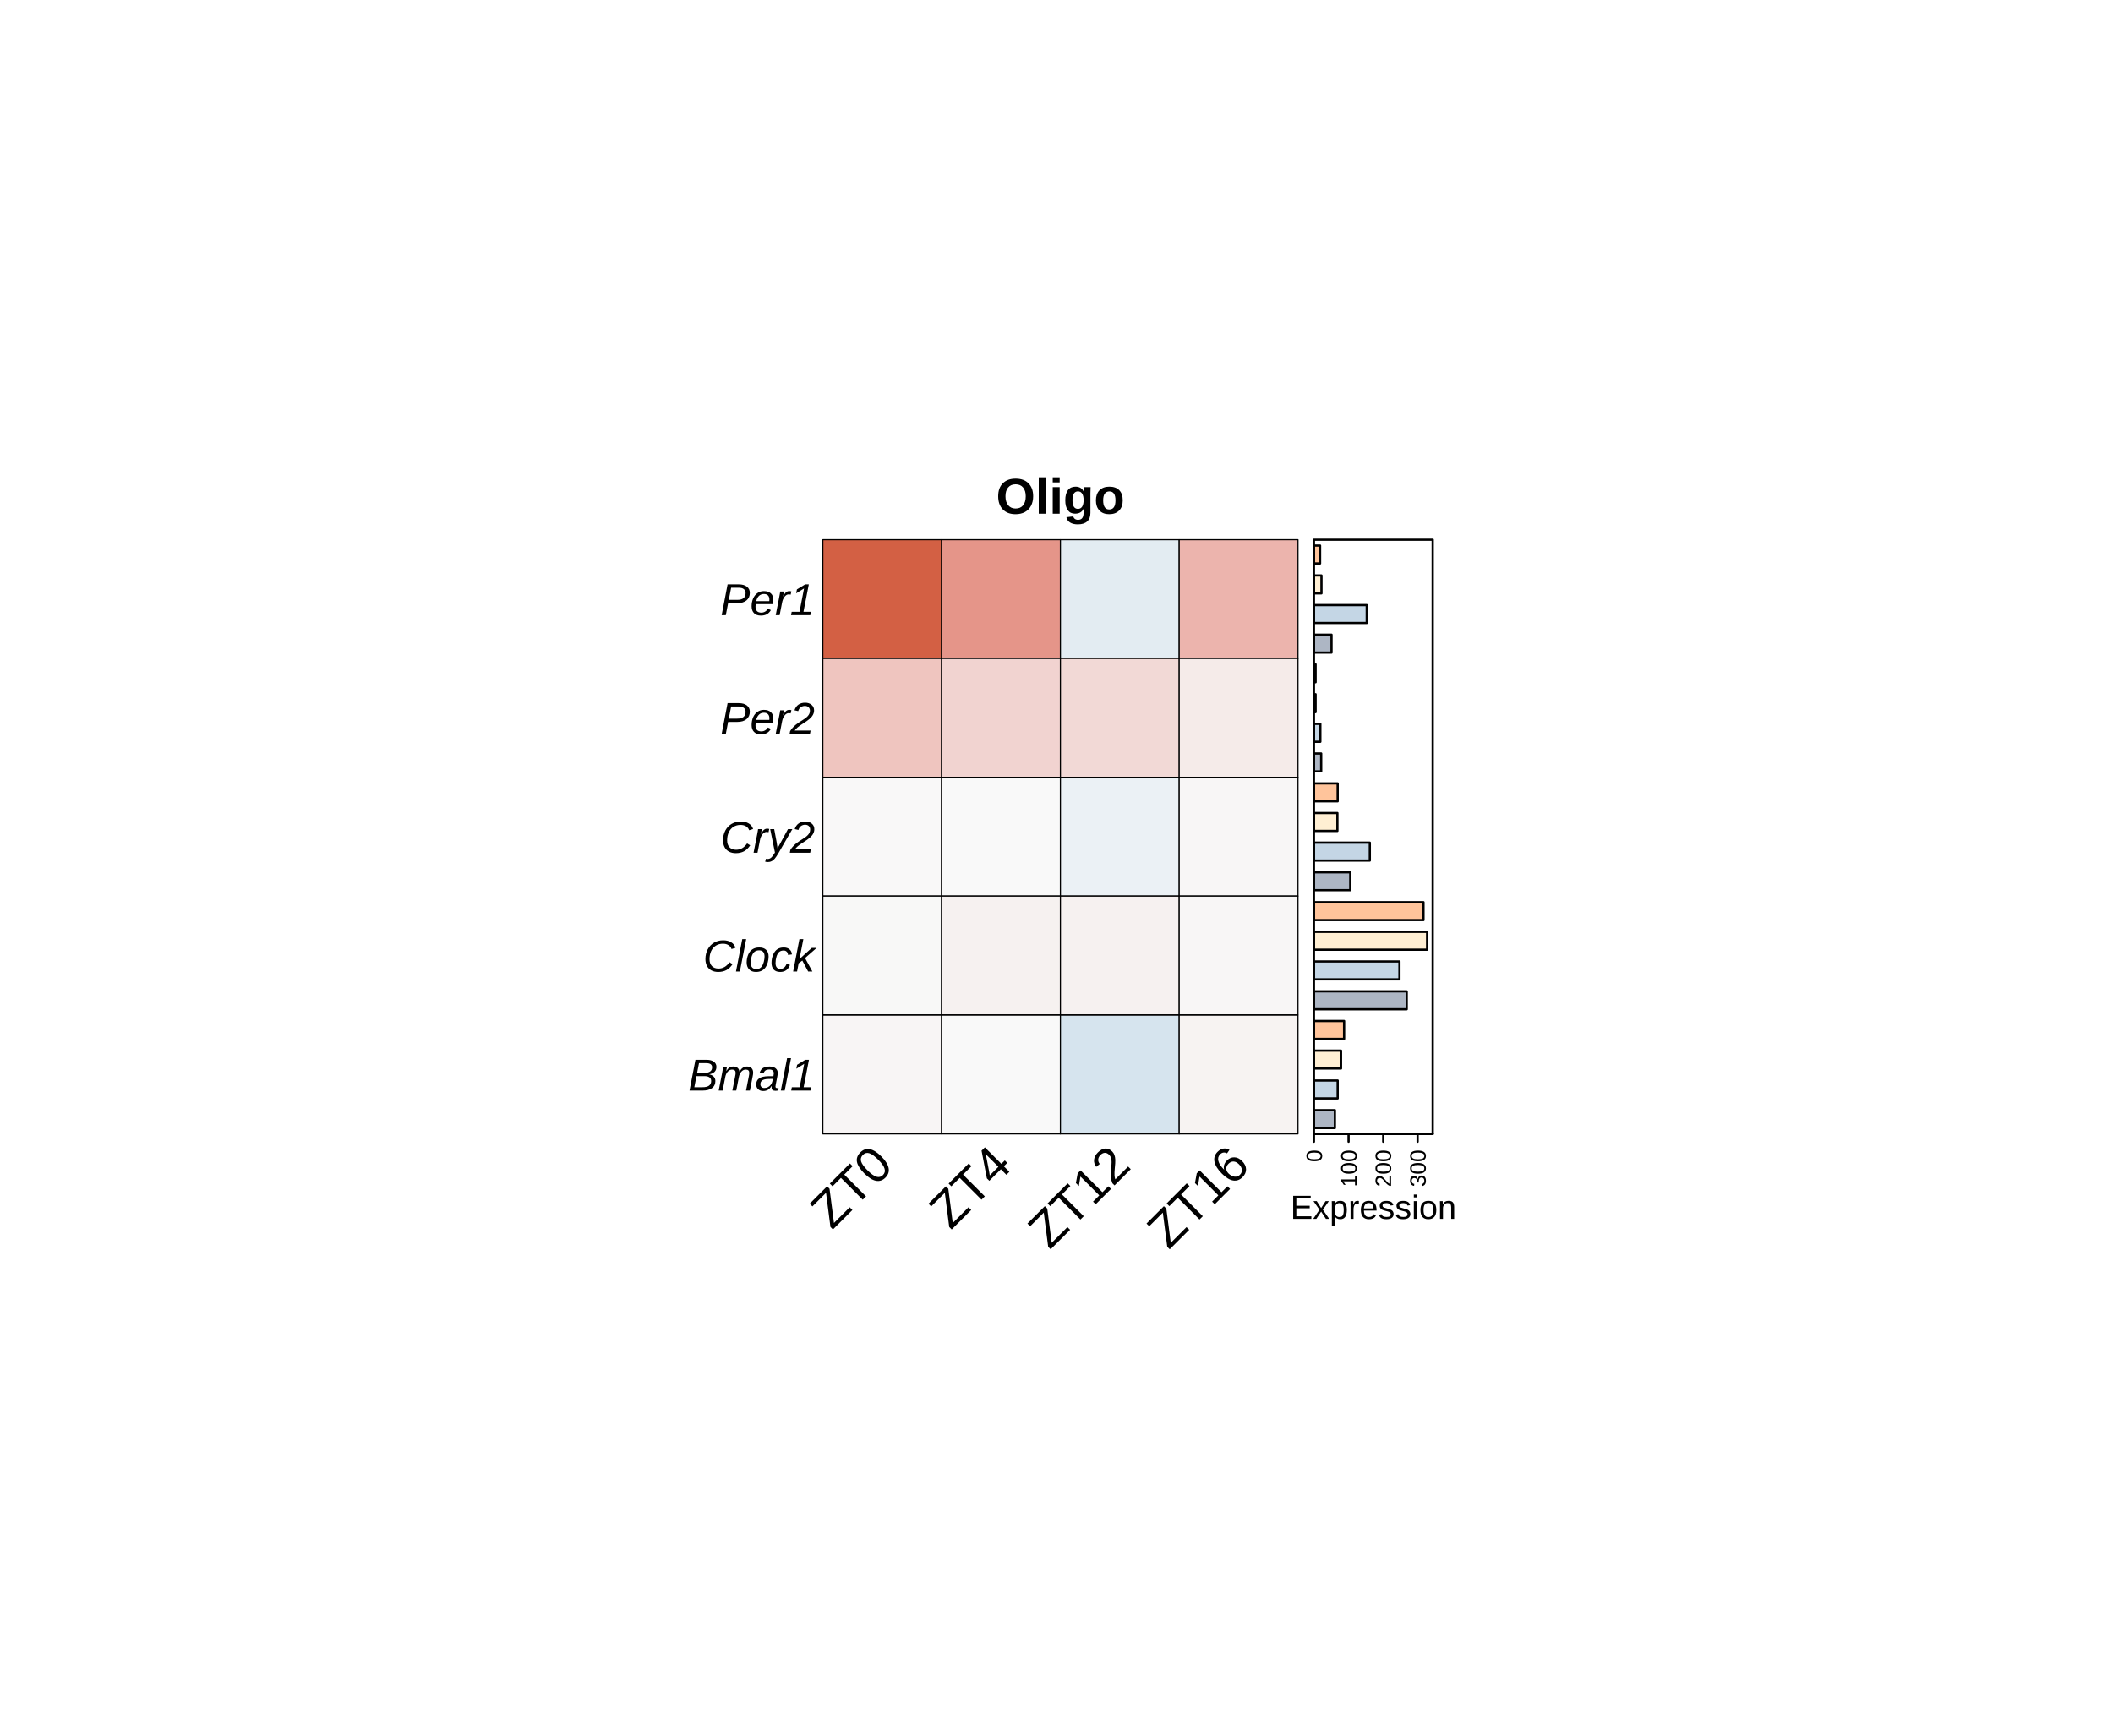
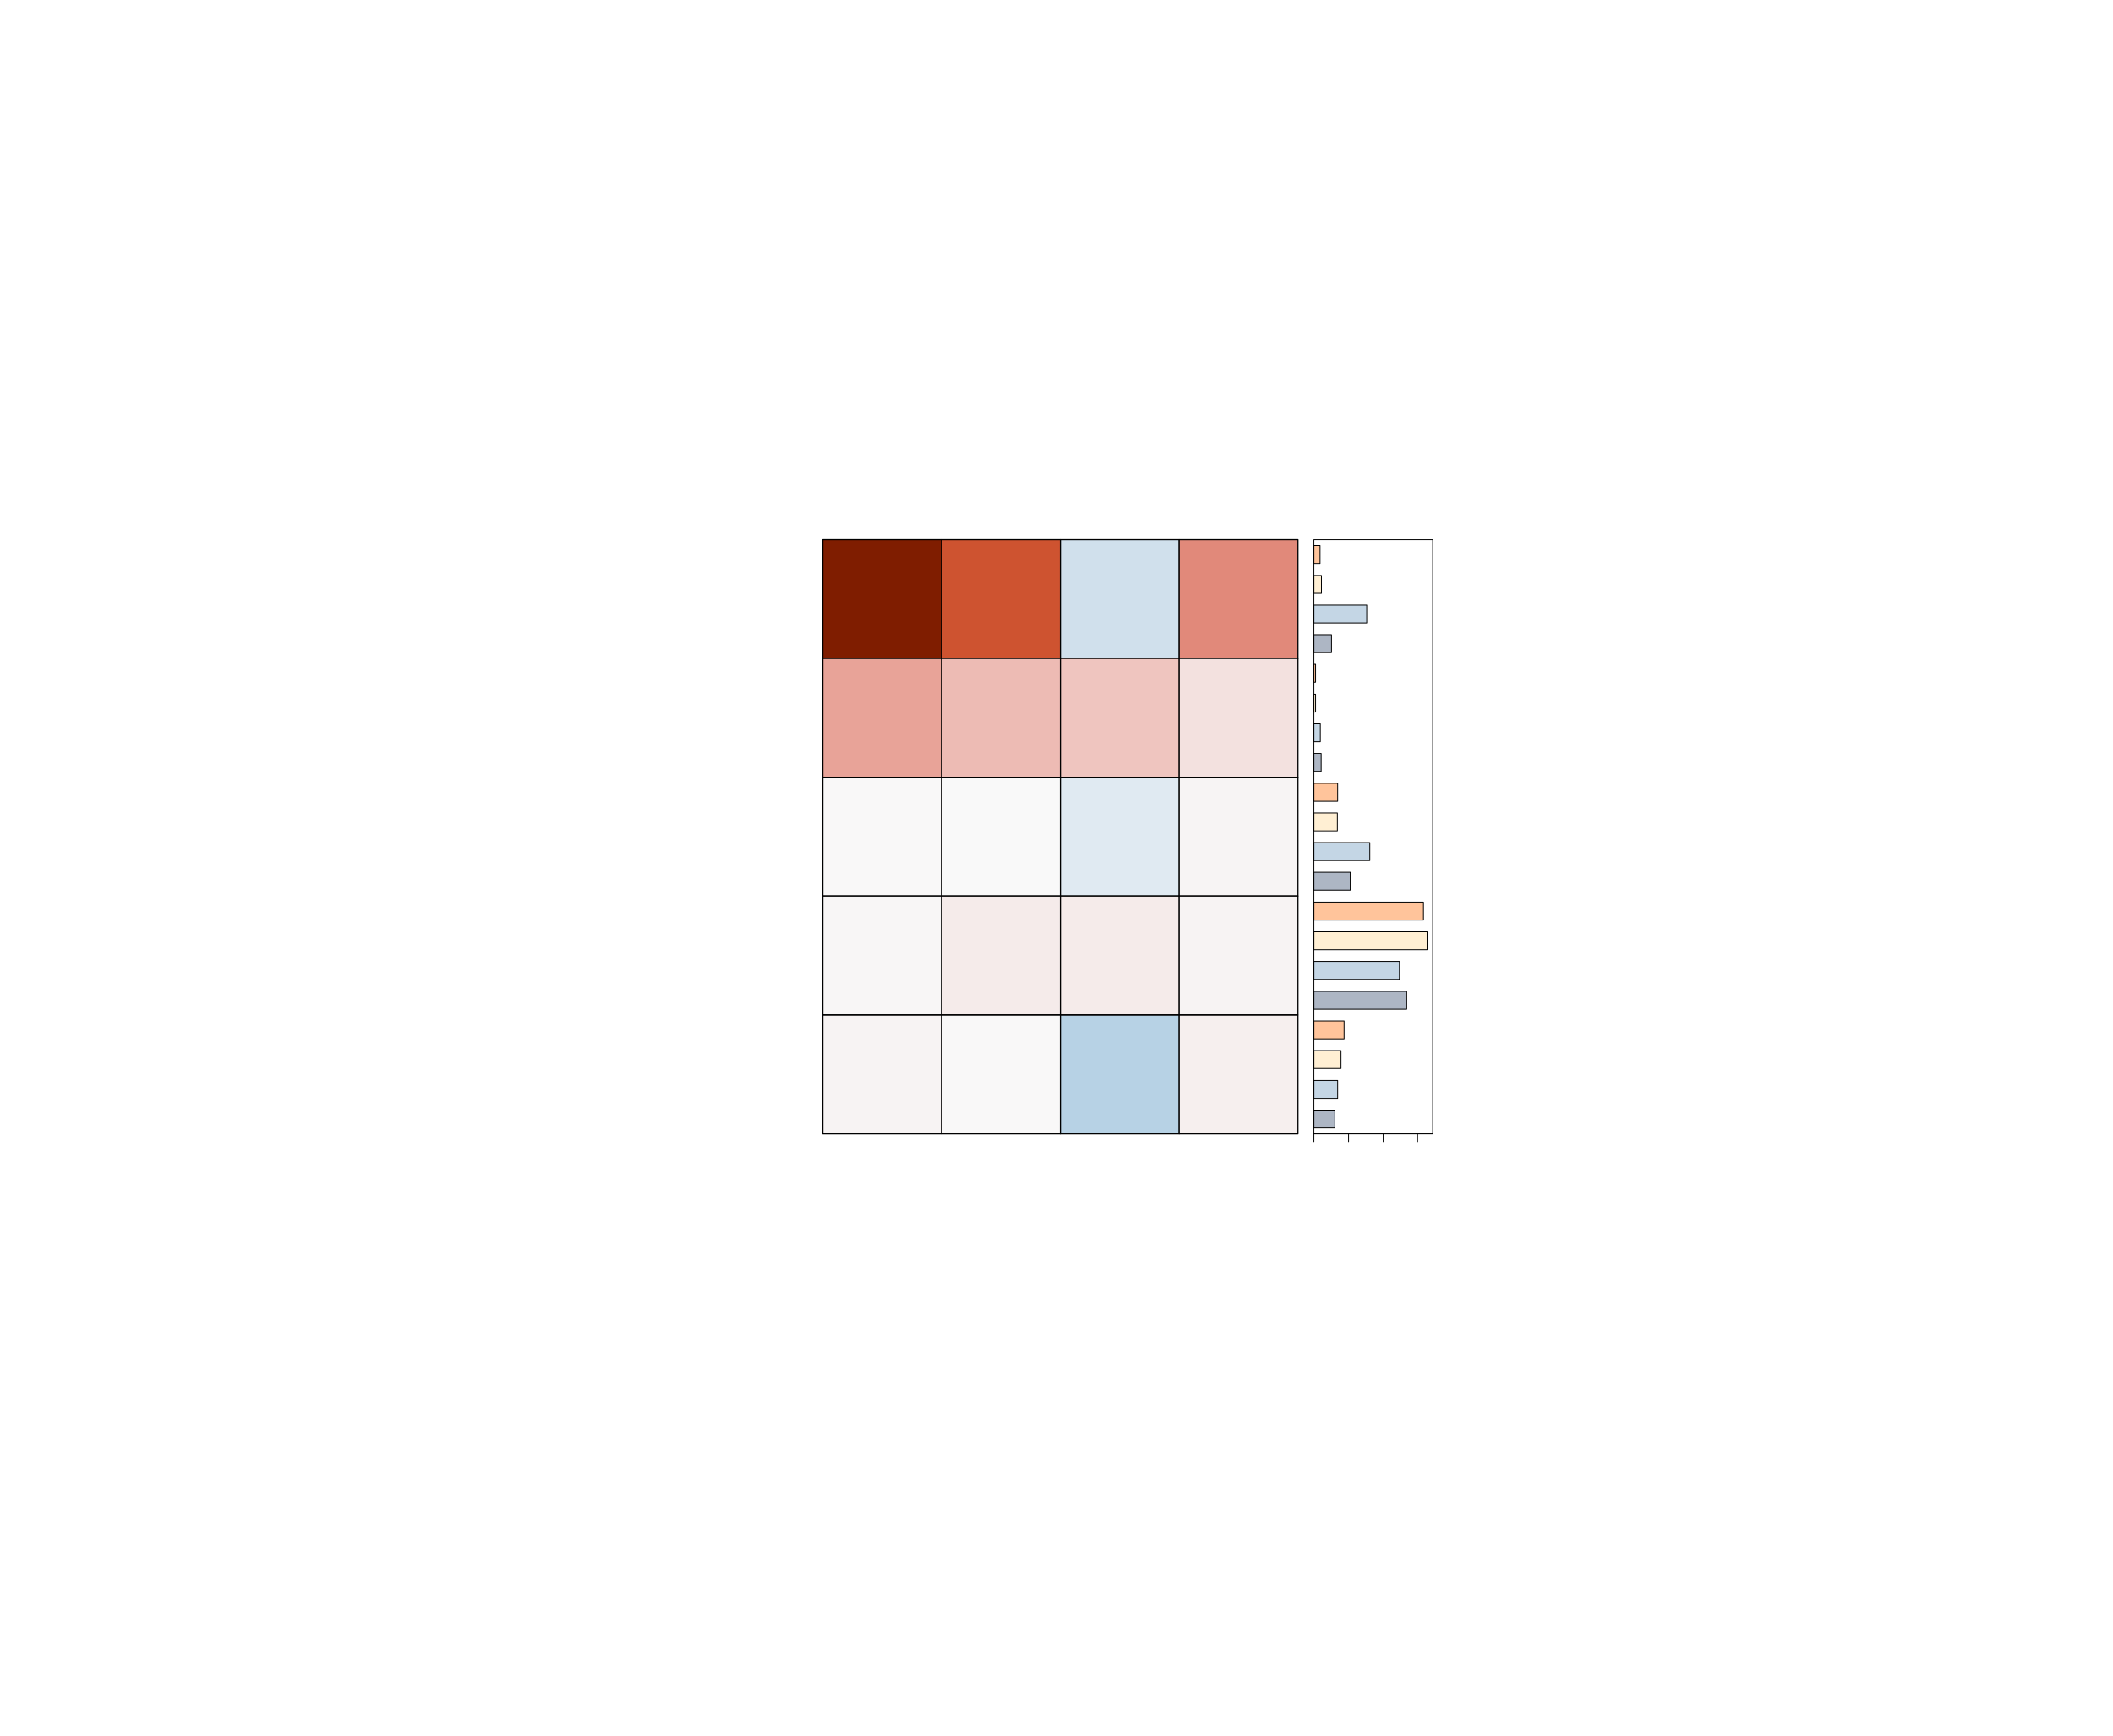
<svg xmlns="http://www.w3.org/2000/svg" id="Layer_1" version="1.1" viewBox="0 0 756 621">
  <defs>
    <style>
      .st0 {
-         font-family: Arial-BoldMT, Arial;
-         font-weight: 700;
+         fill: #edbbb4;
      }

-       .st0, .st1, .st2, .st3, .st4 {
-         isolation: isolate;
-       }
- 
-       .st0, .st3 {
-         font-size: 18px;
-       }
- 
-       .st5 {
-         fill: #ffc49b;
-       }
- 
-       .st5, .st6, .st7, .st8, .st9, .st10, .st11, .st12, .st13, .st14, .st15, .st16, .st17, .st18, .st19, .st20, .st21, .st22, .st23, .st24, .st25, .st26 {
+       .st0, .st1, .st2, .st3, .st4, .st5, .st6, .st7, .st8, .st9, .st10, .st11, .st12, .st13, .st14, .st15, .st16, .st17, .st18, .st19, .st20, .st21 {
        stroke: #000;
        stroke-linecap: round;
        stroke-linejoin: round;
      }

-       .st5, .st6, .st9, .st19, .st21 {
-         stroke-width: .8px;
+       .st0, .st1, .st2, .st6, .st7, .st8, .st10, .st11, .st12, .st13, .st15, .st16, .st17, .st18, .st19, .st20, .st21 {
+         stroke-width: .4px;
      }

      .st1 {
-         font-size: 8px;
+         fill: #f3e1df;
      }

-       .st1, .st2, .st3 {
-         font-family: ArialMT, Arial;
+       .st2 {
+         fill: #d0e0ec;
+       }
+ 
+       .st3 {
+         fill: #ffefd3;
+       }
+ 
+       .st3, .st4, .st5, .st9, .st14 {
+         stroke-width: .3px;
+       }
+ 
+       .st4 {
+         fill: #ffc49b;
+       }
+ 
+       .st5 {
+         fill: #c4d6e5;
      }

      .st6 {
-         fill: #ffefd3;
+         fill: #f9f9f9;
      }

      .st7 {
-         fill: #f8f8f7;
-       }
- 
-       .st7, .st8, .st10, .st11, .st12, .st13, .st14, .st15, .st16, .st17, .st18, .st20, .st22, .st23, .st24, .st25, .st26 {
-         stroke-width: .4px;
+         fill: #f7f3f3;
      }

      .st8 {
-         fill: #ecb4ad;
+         fill: #ce5330;
      }

      .st9 {
-         fill: #c4d6e5;
+         fill: none;
      }

      .st10 {
-         fill: #f9f9f9;
+         fill: #7f1d00;
      }

      .st11 {
-         fill: #f7f3f2;
+         fill: #f5ebea;
      }

      .st12 {
-         fill: #ebf1f5;
+         fill: #f8f6f6;
      }

      .st13 {
-         fill: #e59589;
-       }
- 
-       .st2 {
-         font-size: 12px;
+         fill: #e0eaf2;
      }

      .st14 {
-         fill: #f2d9d6;
+         fill: #adb6c4;
      }

      .st15 {
-         fill: #e3ecf2;
+         fill: #e8a398;
      }

      .st16 {
-         fill: #d36044;
+         fill: #efc5bf;
      }

      .st17 {
-         fill: #f8f6f6;
+         fill: #f6efee;
      }

      .st18 {
-         fill: #f8f5f5;
+         fill: #b7d2e5;
      }

      .st19 {
-         fill: none;
+         fill: #e1897a;
      }

      .st20 {
-         fill: #d6e4ee;
+         fill: #f7f4f4;
      }

      .st21 {
-         fill: #adb6c4;
-       }
- 
-       .st22 {
-         fill: #f6f1f0;
-       }
- 
-       .st23 {
-         fill: #efc5bf;
-       }
- 
-       .st24 {
        fill: #f9f8f8;
-       }
- 
-       .st25 {
-         fill: #f1d3d0;
-       }
- 
-       .st26 {
-         fill: #f5ebe9;
-       }
- 
-       .st4 {
-         font-family: Arial-ItalicMT, Arial;
-         font-size: 16px;
-         font-style: italic;
      }
    </style>
  </defs>
-   <rect class="st16" x="294.4" y="193.1" width="42.5" height="42.5" />
-   <rect class="st23" x="294.4" y="235.6" width="42.5" height="42.5" />
-   <rect class="st24" x="294.4" y="278.1" width="42.5" height="42.5" />
-   <rect class="st7" x="294.4" y="320.6" width="42.5" height="42.5" />
-   <rect class="st18" x="294.4" y="363.2" width="42.5" height="42.5" />
-   <rect class="st13" x="336.9" y="193.1" width="42.5" height="42.5" />
-   <rect class="st25" x="336.9" y="235.6" width="42.5" height="42.5" />
-   <rect class="st10" x="336.9" y="278.1" width="42.5" height="42.5" />
-   <rect class="st22" x="336.9" y="320.6" width="42.5" height="42.5" />
-   <rect class="st10" x="336.9" y="363.2" width="42.5" height="42.5" />
-   <rect class="st15" x="379.4" y="193.1" width="42.5" height="42.5" />
-   <rect class="st14" x="379.4" y="235.6" width="42.5" height="42.5" />
-   <rect class="st12" x="379.4" y="278.1" width="42.5" height="42.5" />
-   <rect class="st22" x="379.4" y="320.6" width="42.5" height="42.5" />
-   <rect class="st20" x="379.4" y="363.2" width="42.5" height="42.5" />
-   <rect class="st8" x="421.9" y="193.1" width="42.5" height="42.5" />
-   <rect class="st26" x="421.9" y="235.6" width="42.5" height="42.5" />
-   <rect class="st17" x="421.9" y="278.1" width="42.5" height="42.5" />
-   <rect class="st17" x="421.9" y="320.6" width="42.5" height="42.5" />
-   <rect class="st11" x="421.9" y="363.2" width="42.5" height="42.5" />
-   <text class="st0" transform="translate(356.4 183.8)">
-     <tspan x="0" y="0">Oligo</tspan>
-   </text>
-   <text class="st4" transform="translate(257.7 220.1)">
-     <tspan x="0" y="0">Per1</tspan>
-   </text>
-   <text class="st4" transform="translate(257.7 262.6)">
-     <tspan x="0" y="0">Per2</tspan>
-   </text>
-   <text class="st4" transform="translate(257.8 305.1)">
-     <tspan x="0" y="0">Cry2</tspan>
-   </text>
-   <text class="st4" transform="translate(251.5 347.6)">
-     <tspan x="0" y="0">Clock</tspan>
-   </text>
-   <text class="st4" transform="translate(246.2 390.2)">
-     <tspan x="0" y="0">Bmal1</tspan>
-   </text>
-   <text class="st3" transform="translate(297.6 440.3) rotate(-45)">
-     <tspan x="0" y="0">ZT0</tspan>
-   </text>
-   <text class="st3" transform="translate(340.1 440.3) rotate(-45)">
-     <tspan x="0" y="0">ZT4</tspan>
-   </text>
-   <text class="st3" transform="translate(375.5 447.4) rotate(-45)">
-     <tspan x="0" y="0">ZT12</tspan>
-   </text>
-   <text class="st3" transform="translate(418.1 447.4) rotate(-45)">
-     <tspan x="0" y="0">ZT16</tspan>
-   </text>
-   <rect class="st5" x="470.1" y="195.2" width="2.2" height="6.4" />
-   <rect class="st6" x="470.1" y="205.9" width="2.7" height="6.4" />
-   <rect class="st9" x="470.1" y="216.5" width="18.9" height="6.4" />
-   <rect class="st21" x="470.1" y="227.1" width="6.3" height="6.4" />
-   <rect class="st5" x="470.1" y="237.7" width=".6" height="6.4" />
-   <rect class="st6" x="470.1" y="248.4" width=".6" height="6.4" />
-   <rect class="st9" x="470.1" y="259" width="2.3" height="6.4" />
-   <rect class="st21" x="470.1" y="269.6" width="2.6" height="6.4" />
-   <rect class="st5" x="470.1" y="280.3" width="8.5" height="6.4" />
-   <rect class="st6" x="470.1" y="290.9" width="8.4" height="6.4" />
-   <rect class="st9" x="470.1" y="301.5" width="20" height="6.4" />
-   <rect class="st21" x="470.1" y="312.1" width="13" height="6.4" />
-   <rect class="st5" x="470.1" y="322.8" width="39.2" height="6.4" />
-   <rect class="st6" x="470.1" y="333.4" width="40.5" height="6.4" />
-   <rect class="st9" x="470.1" y="344" width="30.6" height="6.4" />
-   <rect class="st21" x="470.1" y="354.7" width="33.2" height="6.4" />
-   <rect class="st5" x="470.1" y="365.3" width="10.8" height="6.4" />
-   <rect class="st6" x="470.1" y="375.9" width="9.7" height="6.4" />
-   <rect class="st9" x="470.1" y="386.6" width="8.5" height="6.4" />
-   <rect class="st21" x="470.1" y="397.2" width="7.5" height="6.4" />
-   <line class="st19" x1="470.1" y1="405.7" x2="512.6" y2="405.7" />
-   <line class="st19" x1="470.1" y1="408.5" x2="470.1" y2="405.7" />
-   <line class="st19" x1="482.5" y1="408.5" x2="482.5" y2="405.7" />
-   <line class="st19" x1="494.9" y1="408.5" x2="494.9" y2="405.7" />
-   <line class="st19" x1="507.2" y1="408.5" x2="507.2" y2="405.7" />
-   <text class="st1" transform="translate(473 415.8) rotate(-90)">
-     <tspan x="0" y="0">0</tspan>
-   </text>
-   <text class="st1" transform="translate(485.4 424.7) rotate(-90)">
-     <tspan x="0" y="0">100</tspan>
-   </text>
-   <text class="st1" transform="translate(497.7 424.7) rotate(-90)">
-     <tspan x="0" y="0">200</tspan>
-   </text>
-   <text class="st1" transform="translate(510.1 424.7) rotate(-90)">
-     <tspan x="0" y="0">300</tspan>
-   </text>
-   <rect class="st19" x="470.1" y="193.1" width="42.5" height="212.6" />
-   <text class="st2" transform="translate(461.7 436.1)">
-     <tspan x="0" y="0">Expression</tspan>
-   </text>
+   <rect class="st10" x="294.4" y="193.1" width="42.5" height="42.5" />
+   <rect class="st15" x="294.4" y="235.6" width="42.5" height="42.5" />
+   <rect class="st21" x="294.4" y="278.1" width="42.5" height="42.5" />
+   <rect class="st12" x="294.4" y="320.6" width="42.5" height="42.5" />
+   <rect class="st7" x="294.4" y="363.2" width="42.5" height="42.5" />
+   <rect class="st8" x="336.9" y="193.1" width="42.5" height="42.5" />
+   <rect class="st0" x="336.9" y="235.6" width="42.5" height="42.5" />
+   <rect class="st6" x="336.9" y="278.1" width="42.5" height="42.5" />
+   <rect class="st11" x="336.9" y="320.6" width="42.5" height="42.5" />
+   <rect class="st21" x="336.9" y="363.2" width="42.5" height="42.5" />
+   <rect class="st2" x="379.4" y="193.1" width="42.5" height="42.5" />
+   <rect class="st16" x="379.4" y="235.6" width="42.5" height="42.5" />
+   <rect class="st13" x="379.4" y="278.1" width="42.5" height="42.5" />
+   <rect class="st11" x="379.4" y="320.6" width="42.5" height="42.5" />
+   <rect class="st18" x="379.4" y="363.2" width="42.5" height="42.5" />
+   <rect class="st19" x="421.9" y="193.1" width="42.5" height="42.5" />
+   <rect class="st1" x="421.9" y="235.6" width="42.5" height="42.5" />
+   <rect class="st20" x="421.9" y="278.1" width="42.5" height="42.5" />
+   <rect class="st7" x="421.9" y="320.6" width="42.5" height="42.5" />
+   <rect class="st17" x="421.9" y="363.2" width="42.5" height="42.5" />
+   <rect class="st4" x="470.1" y="195.2" width="2.2" height="6.4" />
+   <rect class="st3" x="470.1" y="205.9" width="2.7" height="6.4" />
+   <rect class="st5" x="470.1" y="216.5" width="18.9" height="6.4" />
+   <rect class="st14" x="470.1" y="227.1" width="6.3" height="6.4" />
+   <rect class="st4" x="470.1" y="237.7" width=".6" height="6.4" />
+   <rect class="st3" x="470.1" y="248.4" width=".6" height="6.4" />
+   <rect class="st5" x="470.1" y="259" width="2.3" height="6.4" />
+   <rect class="st14" x="470.1" y="269.6" width="2.6" height="6.4" />
+   <rect class="st4" x="470.1" y="280.3" width="8.5" height="6.4" />
+   <rect class="st3" x="470.1" y="290.9" width="8.4" height="6.4" />
+   <rect class="st5" x="470.1" y="301.5" width="20" height="6.4" />
+   <rect class="st14" x="470.1" y="312.1" width="13" height="6.4" />
+   <rect class="st4" x="470.1" y="322.8" width="39.2" height="6.4" />
+   <rect class="st3" x="470.1" y="333.4" width="40.5" height="6.4" />
+   <rect class="st5" x="470.1" y="344" width="30.6" height="6.4" />
+   <rect class="st14" x="470.1" y="354.7" width="33.2" height="6.4" />
+   <rect class="st4" x="470.1" y="365.3" width="10.8" height="6.4" />
+   <rect class="st3" x="470.1" y="375.9" width="9.7" height="6.4" />
+   <rect class="st5" x="470.1" y="386.6" width="8.5" height="6.4" />
+   <rect class="st14" x="470.1" y="397.2" width="7.5" height="6.4" />
+   <line class="st9" x1="470.1" y1="405.7" x2="512.6" y2="405.7" />
+   <line class="st9" x1="470.1" y1="408.5" x2="470.1" y2="405.7" />
+   <line class="st9" x1="482.5" y1="408.5" x2="482.5" y2="405.7" />
+   <line class="st9" x1="494.9" y1="408.5" x2="494.9" y2="405.7" />
+   <line class="st9" x1="507.2" y1="408.5" x2="507.2" y2="405.7" />
+   <rect class="st9" x="470.1" y="193.1" width="42.5" height="212.6" />
</svg>
